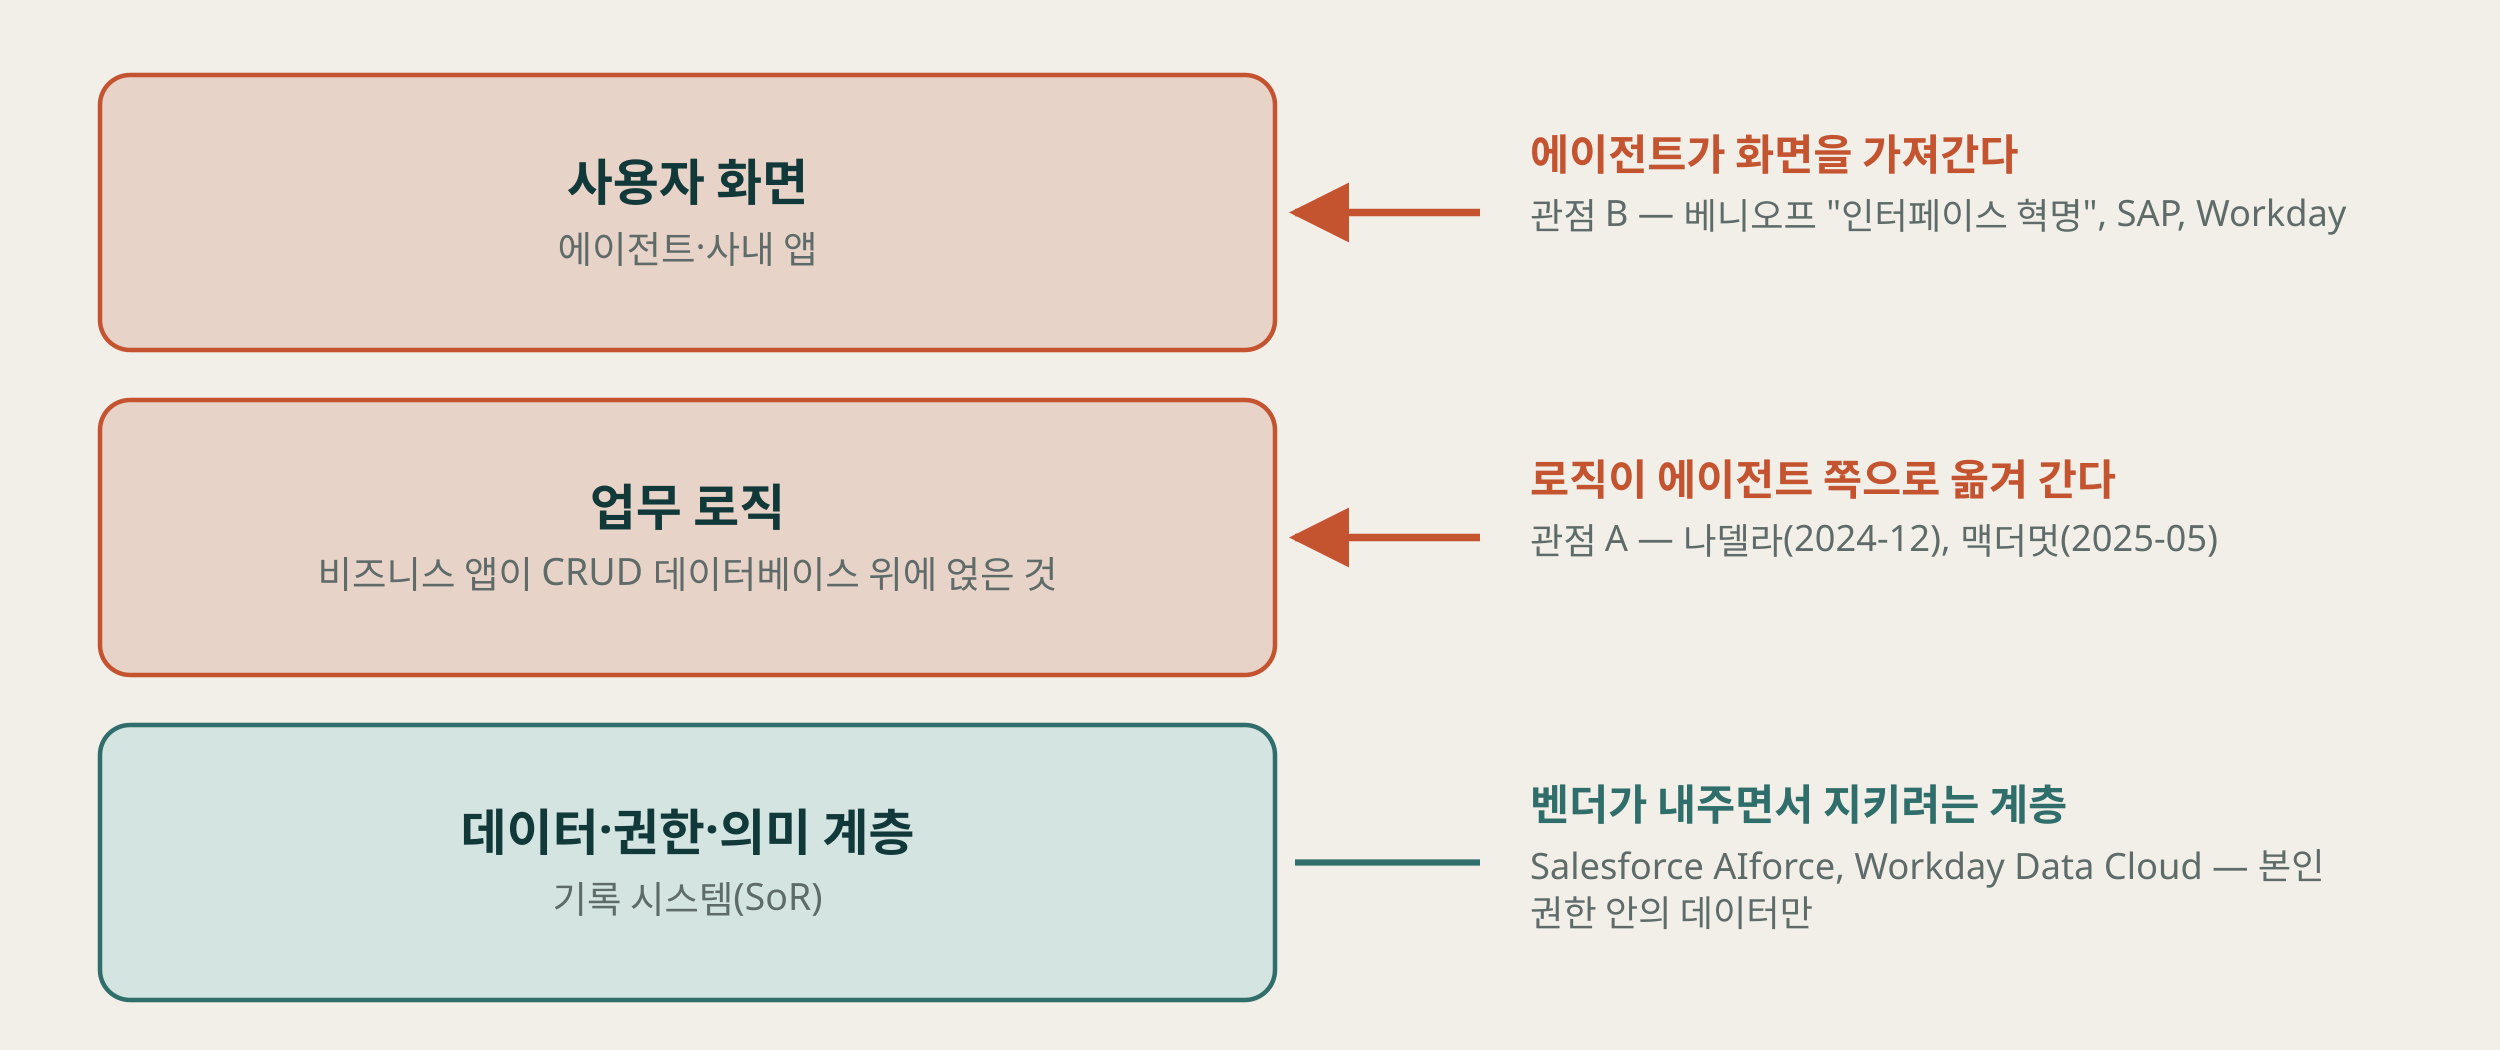
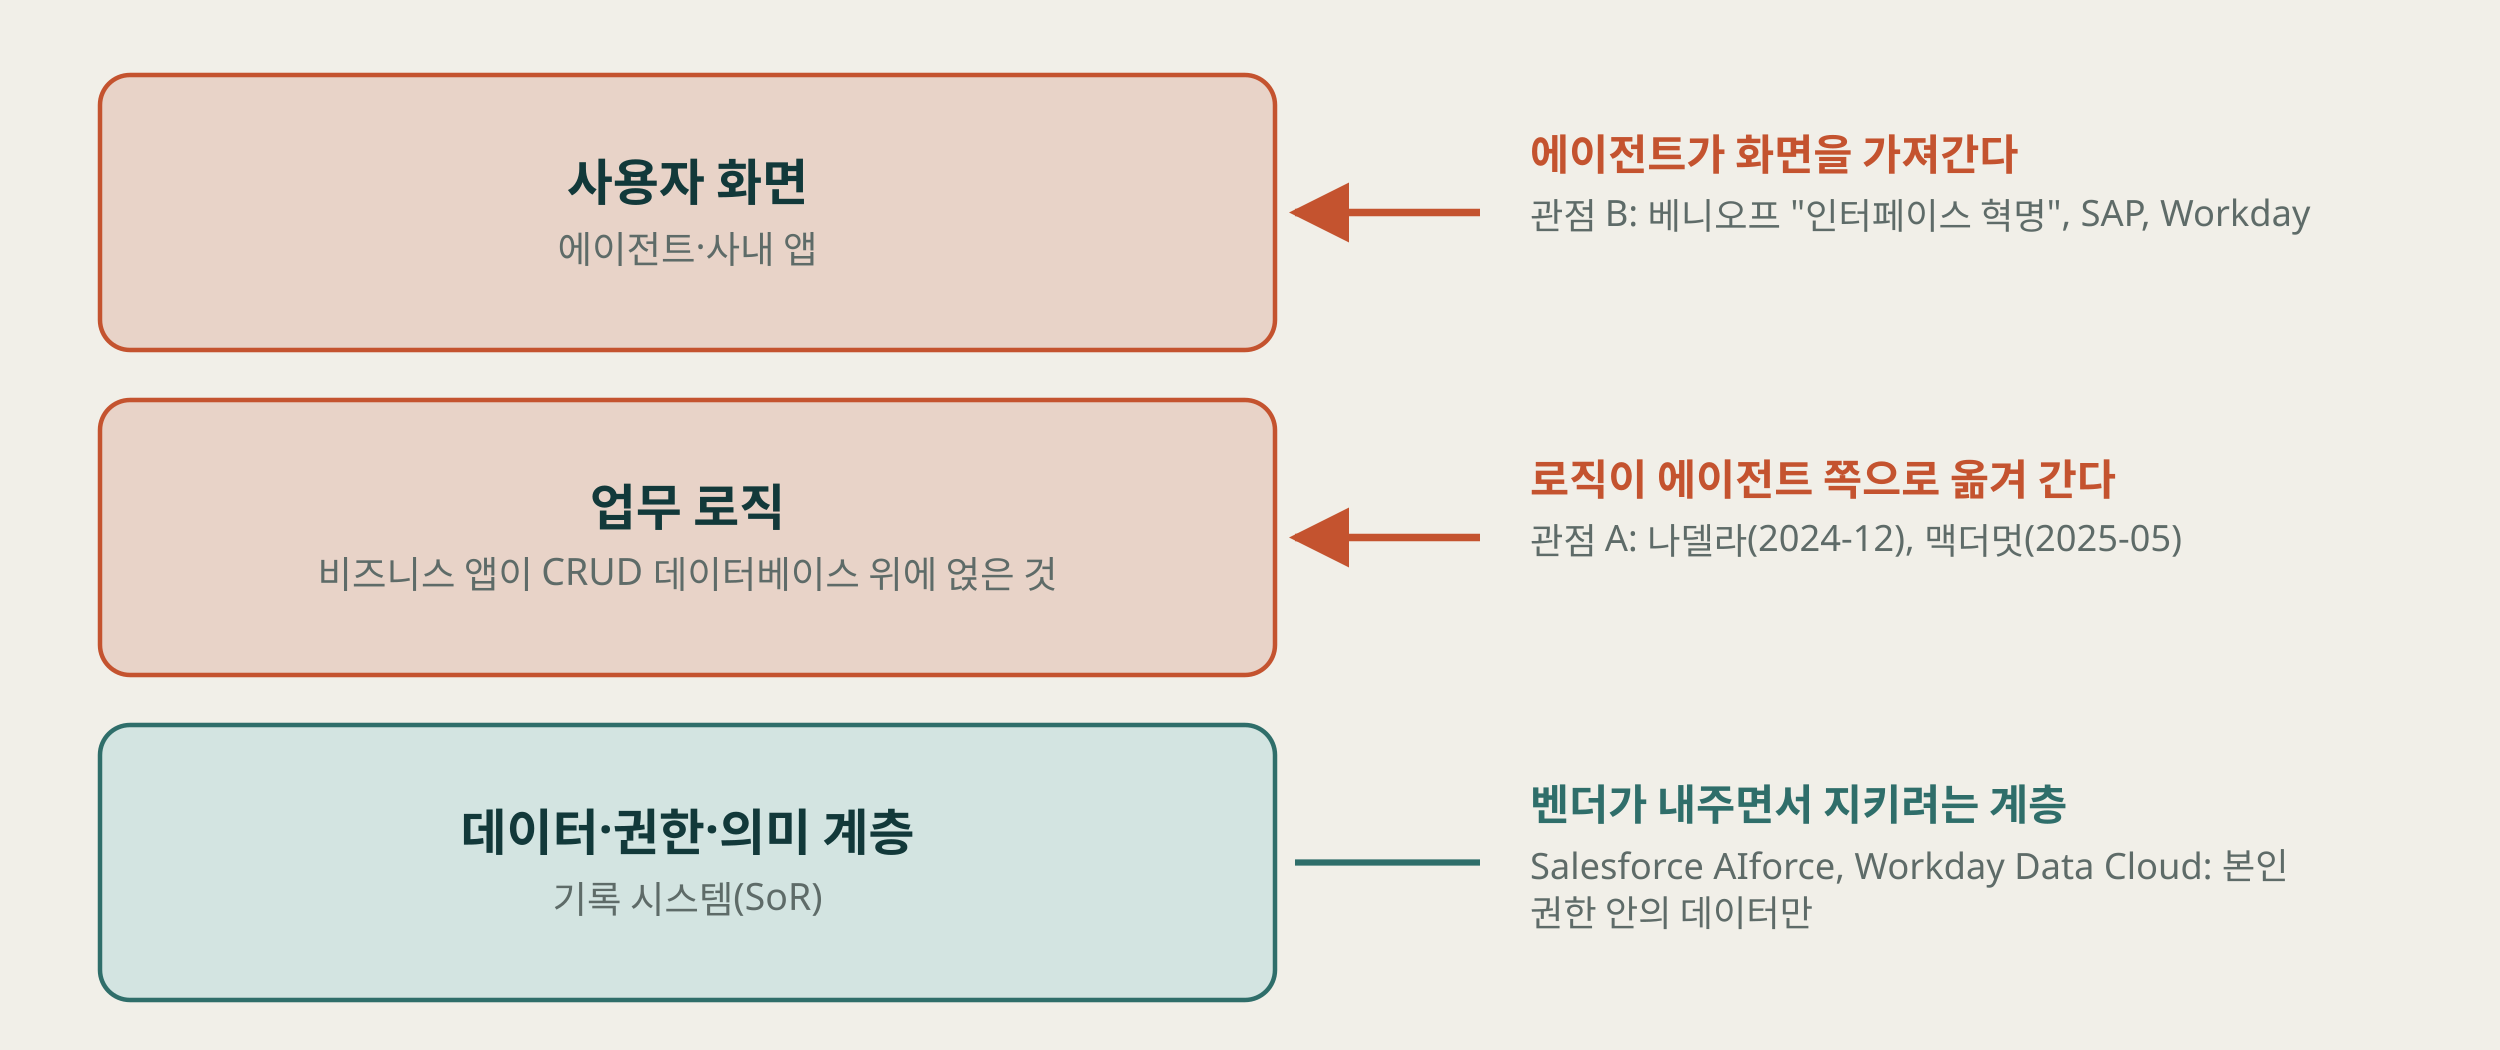
<svg xmlns="http://www.w3.org/2000/svg" viewBox="0 0 1000 420" role="img" aria-label="SaaS의 세 계층과 압력을 받는 곳" font-family="Pretendard,'Apple SD Gothic Neo','Noto Sans KR',sans-serif">
  <defs>
    <marker id="mi" viewBox="0 0 10 10" refX="9" refY="5" markerWidth="7" markerHeight="7" orient="auto-start-reverse">
      <path d="M0,0L10,5L0,10z" fill="#12393A" />
    </marker>
    <marker id="mc" viewBox="0 0 10 10" refX="9" refY="5" markerWidth="8" markerHeight="8" orient="auto-start-reverse">
      <path d="M0,0L10,5L0,10z" fill="#C4532F" />
    </marker>
  </defs>
  <rect width="1000" height="420" fill="#F1EFE8" />
  <rect x="40" y="30" width="470" height="110" rx="12" fill="#E8D3C8" stroke="#C4532F" stroke-width="1.8" />
  <text x="275.0" y="80.2" fill="#12393A" font-size="20" font-weight="700" text-anchor="middle">사용자 화면</text>
  <text x="275.0" y="105.2" fill="#5E6B68" font-size="15" font-weight="400" text-anchor="middle">에이전트·사내 앱</text>
  <path d="M592,85.0 L518,85.0" fill="none" stroke="#C4532F" stroke-width="3" marker-end="url(#mc)" />
  <text x="612.0" y="68.0" fill="#C4532F" font-size="17" font-weight="700" text-anchor="start">에이전트가 화면을 가져간다</text>
-   <text x="612.0" y="91.6" fill="#5E6B68" font-size="14.5" font-weight="400" text-anchor="start">관점 B — 베니오프 "인터페이스 혁명", SAP, Workday</text>
+   <text x="612.0" y="91.6" fill="#5E6B68" font-size="14.5" font-weight="400" text-anchor="start">관점 B: 베니오프 "인터페이스 혁명", SAP, Workday</text>
  <rect x="40" y="160" width="470" height="110" rx="12" fill="#E8D3C8" stroke="#C4532F" stroke-width="1.8" />
  <text x="275.0" y="210.2" fill="#12393A" font-size="20" font-weight="700" text-anchor="middle">업무 로직</text>
  <text x="275.0" y="235.2" fill="#5E6B68" font-size="15" font-weight="400" text-anchor="middle">비즈니스 앱이 CRUD 데이터베이스 위에 얹은 것</text>
  <path d="M592,215.0 L518,215.0" fill="none" stroke="#C4532F" stroke-width="3" marker-end="url(#mc)" />
  <text x="612.0" y="198.0" fill="#C4532F" font-size="17" font-weight="700" text-anchor="start">로직이 에이전트 쪽으로 옮겨 간다</text>
-   <text x="612.0" y="221.6" fill="#5E6B68" font-size="14.5" font-weight="400" text-anchor="start">관점 A — 나델라(2024-12), 맥더멋(2025-05)</text>
+   <text x="612.0" y="221.6" fill="#5E6B68" font-size="14.5" font-weight="400" text-anchor="start">관점 A: 나델라(2024-12), 맥더멋(2025-05)</text>
  <rect x="40" y="290" width="470" height="110" rx="12" fill="#D3E4E1" stroke="#2F6E6A" stroke-width="1.8" />
  <text x="275.0" y="340.2" fill="#12393A" font-size="20" font-weight="700" text-anchor="middle">데이터·권한·의미 계층</text>
  <text x="275.0" y="365.2" fill="#5E6B68" font-size="15" font-weight="400" text-anchor="middle">기록 시스템(SoR)</text>
  <line x1="518" y1="345.0" x2="592" y2="345.0" stroke="#2F6E6A" stroke-width="2.5" />
  <text x="612.0" y="328.0" fill="#2F6E6A" font-size="17" font-weight="700" text-anchor="start">벤더가 내주면서 지키려는 계층</text>
-   <text x="612.0" y="351.6" fill="#5E6B68" font-size="14.5" font-weight="400" text-anchor="start">Salesforce AIforce, Workday Data Cloud — 본인</text>
+   <text x="612.0" y="351.6" fill="#5E6B68" font-size="14.5" font-weight="400" text-anchor="start">Salesforce AIforce, Workday Data Cloud: 본인</text>
  <text x="612.0" y="370.5" fill="#5E6B68" font-size="14.5" font-weight="400" text-anchor="start">권한 안의 데이터만</text>
</svg>
